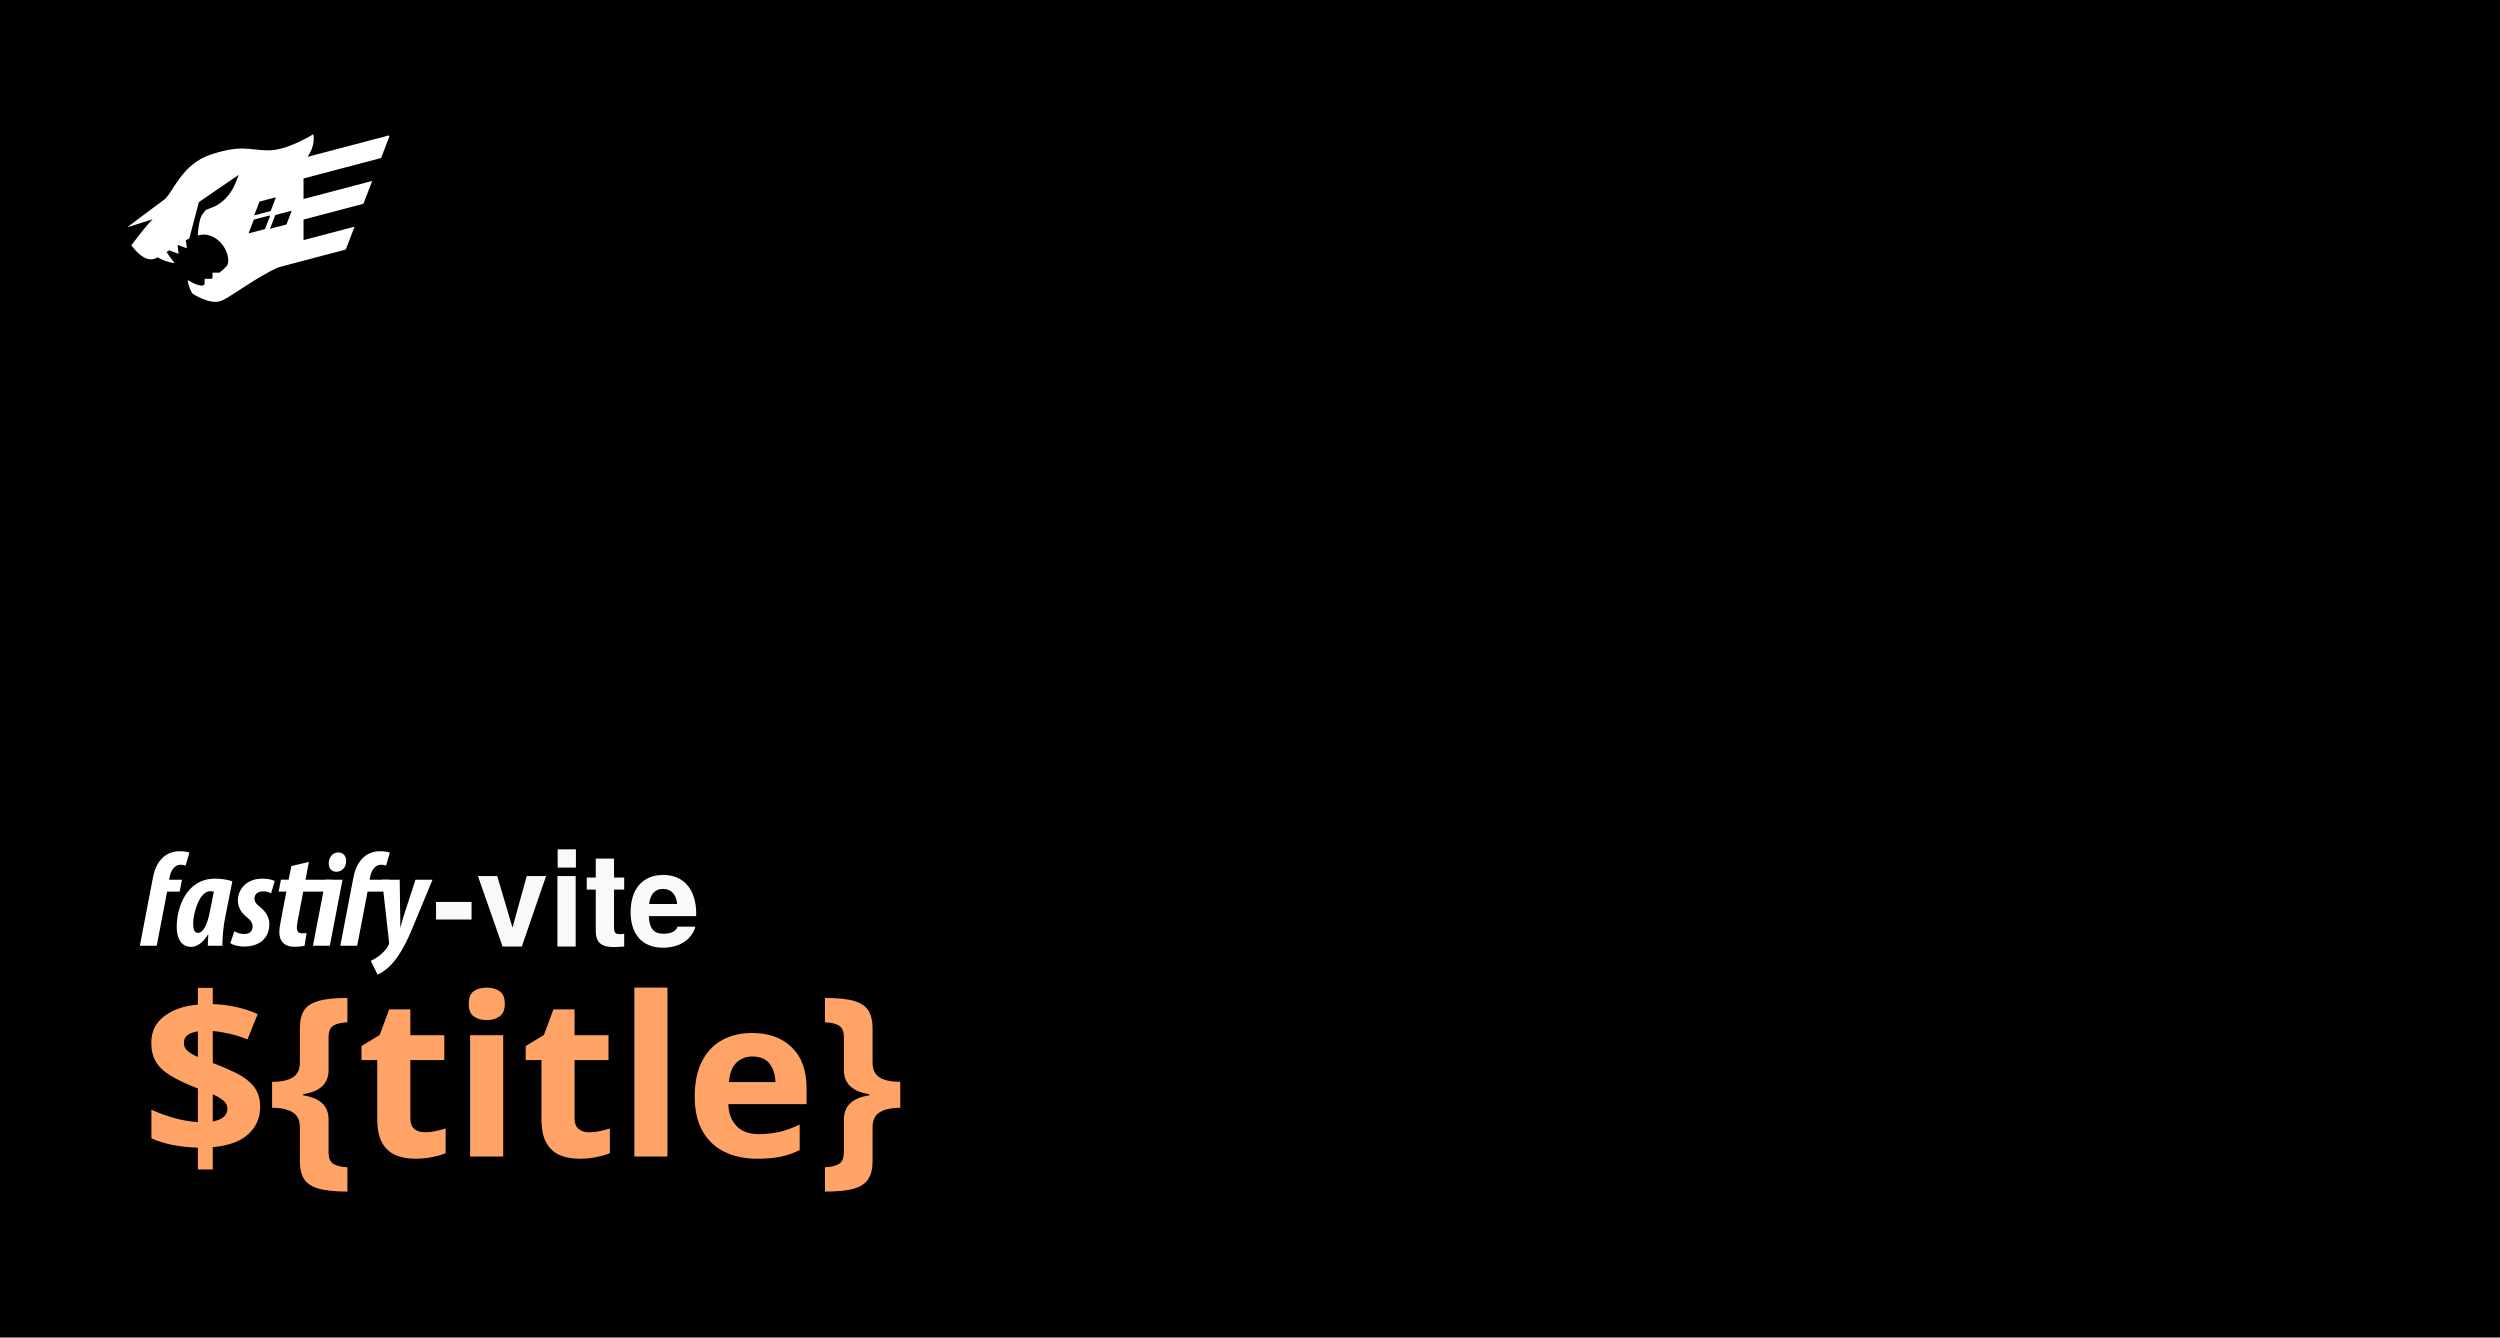
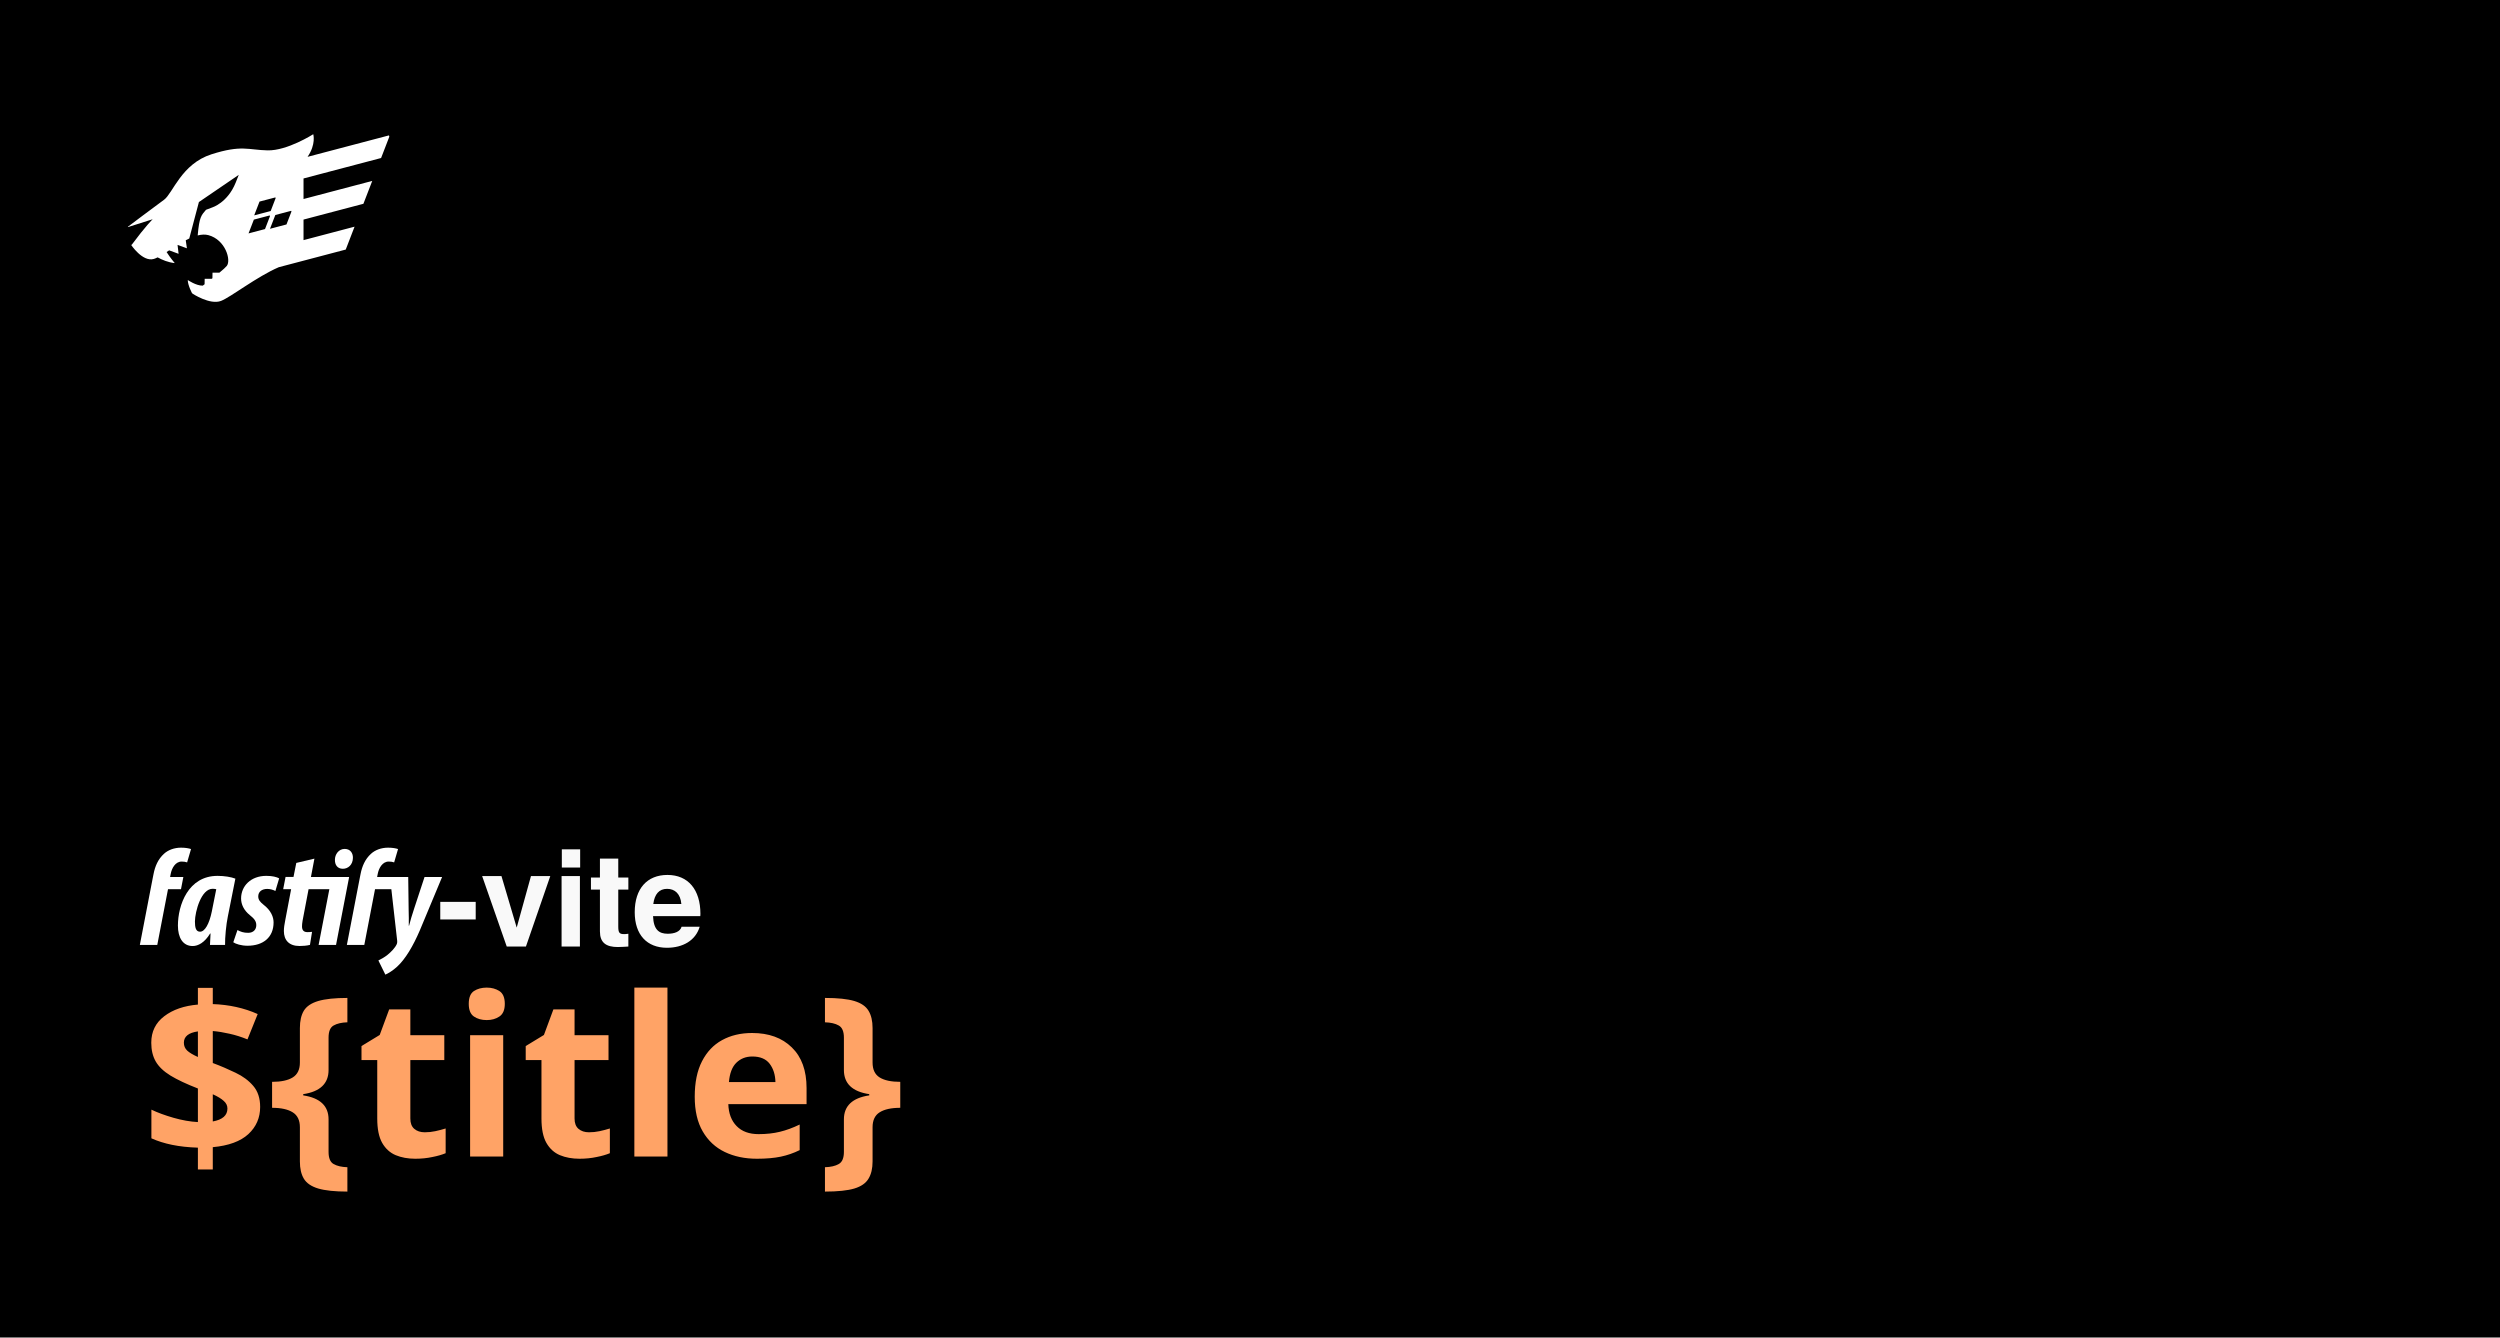
<svg xmlns="http://www.w3.org/2000/svg" id="svg117" version="1.1" viewBox="0 0 317.5 169.863" height="642" width="1200">
  <defs id="defs111" />
  <g id="layer1">
    <g aria-label="terix" id="text142" style="font-style:normal;font-variant:normal;font-weight:normal;font-stretch:normal;font-size:25.4px;line-height:1.25;font-family:Papyrus;-inkscape-font-specification:Papyrus;fill:#ff6600;fill-opacity:1;stroke:none;stroke-width:0.265">
      <rect y="3.4285156e-06" x="-5.0000003e-06" height="169.862" width="317.5" id="rect65" style="fill:#000000;fill-rule:evenodd;stroke-width:0.112" />
      <text xml:space="preserve" style="font-size:50.8px;line-height:1.25;font-family:sans-serif;-inkscape-font-specification:'sans-serif, Normal';stroke-width:0.07" x="15.469" y="90.721" id="text28">
        <tspan id="tspan26" x="15.469" y="90.721" style="stroke-width:0.07" />
      </text>
      <text xml:space="preserve" style="font-style:normal;font-variant:normal;font-weight:normal;font-stretch:normal;font-size:50.8px;line-height:1.25;font-family:'System Font';-inkscape-font-specification:'System Font';stroke-width:0.07" x="14.214" y="107.862" id="text32">
        <tspan id="tspan30" x="14.214" y="107.862" style="font-style:normal;font-variant:normal;font-weight:normal;font-stretch:normal;font-family:'System Font';-inkscape-font-specification:'System Font';stroke-width:0.07" />
      </text>
      <text xml:space="preserve" style="font-style:normal;font-variant:normal;font-weight:bold;font-stretch:normal;font-size:28.222px;line-height:1.25;font-family:'Helvetica Neue';-inkscape-font-specification:'Helvetica Neue Bold';fill:#ff6600;fill-opacity:1;stroke:none;stroke-width:0.055" x="17.992" y="146.88" id="text877-9">
        <tspan id="tspan875-3" x="17.992" y="146.88" style="font-style:normal;font-variant:normal;font-weight:bold;font-stretch:normal;font-size:28.222px;font-family:sans-serif,'Helvetica Neue';-inkscape-font-specification:'Helvetica Neue Bold';fill:#ffa366;fill-opacity:1;stroke-width:0.055">${title}</tspan>
      </text>
      <path class="st0" d="m 48.398,20.068 1.045,-2.706 -0.045,-0.167 -10.338,2.723 c 1.102,-1.595 0.723,-2.873 0.723,-2.873 0,0 -3.301,2.109 -5.798,2.052 -2.497,-0.055 -3.301,-0.722 -7.129,0.499 -3.829,1.221 -4.91,4.966 -6.019,5.771 -1.11,0.805 -4.592,3.427 -4.592,3.427 l 0.008,0.047 3.139,-0.999 c 0,0 -0.86,0.812 -2.69,3.277 0,0 -0.032,-0.029 -0.085,-0.08 l 0.002,0.017 c 0,0 1.47,2.247 2.913,1.831 0.144,-0.042 0.308,-0.111 0.487,-0.202 0.581,0.323 1.339,0.642 2.176,0.729 0,0 -0.567,-0.658 -1.039,-1.408 0.128,-0.082 0.259,-0.167 0.392,-0.254 l -0.061,0.044 1.195,0.439 -0.132,-1.124 c 0.004,-0.002 0.008,-0.005 0.012,-0.007 l 1.175,0.431 -0.147,-1.022 c 0.149,-0.077 0.298,-0.151 0.446,-0.221 l 1.224,-4.632 5.063,-3.454 -0.402,1.013 c -1.024,2.524 -2.953,3.121 -2.953,3.121 l -0.805,0.305 c -0.598,0.707 -0.85,0.881 -1.056,3.256 0.483,-0.121 0.944,-0.15 1.361,-0.038 2.164,0.582 2.913,3.19 2.331,3.912 -0.146,0.18 -0.493,0.49 -0.932,0.851 h -0.878 l -0.012,0.711 c -0.03,0.023 -0.06,0.047 -0.09,0.07 h -0.893 l -0.012,0.694 c -0.08,0.06 -0.157,0.119 -0.234,0.177 -0.84,0.017 -1.902,-0.715 -1.902,-0.715 0,0.665 0.554,1.692 0.554,1.692 0,0 0.036,-0.017 0.098,-0.047 -0.054,0.039 -0.084,0.061 -0.084,0.061 0,0 2.247,1.498 3.662,0.944 1.258,-0.493 4.515,-3.062 7.326,-4.277 l 8.507,-2.242 1.121,-2.906 -6.483,1.708 v -2.61 l 7.606,-2.004 1.121,-2.906 -8.727,2.299 v -2.61 z m -15.44,5.533 2.019,-0.532 0.027,0.1 -0.629,1.632 -2.093,0.551 z m 0.698,3.491 -2.093,0.551 0.677,-1.752 2.019,-0.532 0.027,0.1 z m 2.726,-0.586 -2.093,0.551 0.677,-1.752 2.019,-0.532 0.027,0.1 z" id="path862" style="stroke-width:0.003" />
-       <g id="g885" transform="matrix(0.4979215,0,0,0.4979215,8.917053,62.1469)">
-         <text xml:space="preserve" style="font-style:normal;font-variant:normal;font-weight:bold;font-stretch:normal;font-size:33.28px;line-height:1.25;font-family:'Helvetica Neue';-inkscape-font-specification:'Helvetica Neue Bold';stroke-width:0.11" x="92.446" y="116.614" id="text877">
-           <tspan id="tspan875" x="92.446" y="116.614" style="font-style:normal;font-variant:normal;font-weight:bold;font-stretch:normal;font-size:33.28px;font-family:'Helvetica Neue';-inkscape-font-specification:'Helvetica Neue Bold';fill:#f9f9f9;stroke-width:0.11">-vite</tspan>
-         </text>
-         <g id="g878" transform="matrix(0.0259943,0,0,0.0259943,17.2014,37.89409)">
-           <path class="st0" d="m 146,2372.6 5.3,-26.5 c 14.6,-76.8 43.7,-143.1 98.1,-193.4 39.7,-37.1 98,-59.6 164.3,-59.6 42.4,0 74.2,6.6 94.1,13.2 l -37.1,127.2 c -15.9,-5.3 -30.5,-7.9 -51.7,-7.9 -59.6,0 -94.1,62.3 -104.7,119.2 l -5.3,27.8 h 125.9 l -22.5,116.6 H 289.1 l -102,531.3 H 21.5 l 102,-531.3" id="path864" />
-           <path class="st0" d="m 687.9,3020.5 c 1.3,-34.4 4,-70.2 5.3,-108.6 h -4 c -51.7,86.1 -113.9,119.3 -165.6,119.3 -94.1,0 -140.4,-80.8 -140.4,-194.8 0,-196.1 98,-474.3 376.3,-474.3 64.9,0 129.8,10.6 169.6,26.5 L 857.6,2749 c -15.9,75.5 -27.8,201.4 -26.5,271.6 H 687.9 Z m 59.6,-531.3 c -13.2,-2.7 -25.2,-4 -34.4,-4 -108.6,0 -166.9,216 -168.3,311.3 0,57 8,98 49,98 45,0 87.4,-74.2 111.3,-192.1 z" id="path866" />
-           <path class="st0" d="m 948.9,2878.7 c 26.5,14.6 58.3,27.8 104.7,26.5 47.7,-1.3 74.2,-31.8 74.2,-72.9 0,-35.8 -17.2,-60.9 -62.3,-96.7 -55.6,-45 -82.1,-102 -82.1,-157.7 0,-119.3 92.7,-215.9 239.8,-215.9 57,0 98,10.6 121.9,23.8 l -35.8,120.6 c -18.5,-10.6 -49,-19.9 -76.8,-19.9 -53,0 -86.1,27.8 -86.1,71.5 0,33.1 18.5,53 49,78.2 72.9,55.7 96.7,119.2 96.7,169.6 0,143.1 -99.4,222.6 -247.8,222.6 -59.6,0 -112.6,-17.2 -135.1,-33.1 z" id="path868" />
-           <path class="st0" d="m 1680.2,2197.7 -33.1,174.9 h 254.4 l -21.2,116.6 h -255.7 l -57,300.7 c -4,22.5 -5.3,42.4 -5.3,54.3 0,39.7 19.9,54.3 50.4,54.3 11.9,0 29.2,0 45,-2.7 l -19.9,124.5 c -30.5,8 -67.6,10.6 -99.4,10.6 -99.3,0 -148.4,-55.7 -148.4,-143.1 0,-29.1 5.3,-64.9 11.9,-96.7 l 57,-302.1 h -75.5 l 22.5,-116.6 h 75.5 l 26.5,-133.8 z" id="path870" />
-           <path class="st0" d="m 1720,3020.5 124.5,-647.9 h 165.6 l -124.5,647.9 z M 1875,2207 c 0,-47.7 34.4,-102 92.7,-102 54.3,0 79.5,41.1 78.2,86.1 -1.3,66.2 -46.4,103.3 -95.4,103.3 -53,0 -76.9,-38.4 -75.5,-87.4 z" id="path872" />
-           <path class="st0" d="m 2113,2372.6 5.3,-26.5 c 14.6,-76.8 43.7,-143.1 98.1,-193.4 39.7,-37.1 98,-59.6 164.3,-59.6 42.4,0 74.2,6.6 94.1,13.2 l -37.1,127.2 c -15.9,-5.3 -30.5,-7.9 -51.7,-7.9 -59.6,0 -94.1,62.3 -104.7,119.2 l -5.3,27.8 h 192.1 l -22.5,116.6 h -189.5 l -102,531.3 h -165.6 l 102,-531.3" id="path874" />
-           <path class="st0" d="m 2571.4,2372.6 4,311.3 c 1.3,60.9 2.7,106 1.3,153.7 h 2.7 c 13.2,-53 26.5,-96.7 49,-165.6 l 98.1,-299.4 h 166.9 l -212,510.1 c -63.6,148.4 -136.5,272.9 -216,345.8 -38.4,35.8 -83.5,63.6 -111.3,75.5 l -66.2,-135.1 c 29.1,-14.6 59.6,-31.8 86.1,-53 37.1,-30.5 72.9,-67.6 88.8,-103.4 2.6,-9.3 5.3,-15.9 4,-29.1 l -68.9,-610.8 z" id="path876" />
-         </g>
+       <text xml:space="preserve" style="font-style:normal;font-variant:normal;font-weight:bold;font-stretch:normal;font-size:16.571px;line-height:1.25;font-family:'Helvetica Neue';-inkscape-font-specification:'Helvetica Neue Bold';stroke-width:0.055" x="55.477" y="120.212" id="text877">
+         <tspan id="tspan875" x="55.477" y="120.212" style="font-style:normal;font-variant:normal;font-weight:bold;font-stretch:normal;font-size:16.571px;font-family:'Helvetica Neue';-inkscape-font-specification:'Helvetica Neue Bold';fill:#f9f9f9;stroke-width:0.055">-vite</tspan>
+       </text>
+       <g id="g878" transform="matrix(0.0133666,0,0,0.01331707,17.4729,79.77965)">
+         <path class="st0" d="m 146,2372.6 5.3,-26.5 c 14.6,-76.8 43.7,-143.1 98.1,-193.4 39.7,-37.1 98,-59.6 164.3,-59.6 42.4,0 74.2,6.6 94.1,13.2 l -37.1,127.2 c -15.9,-5.3 -30.5,-7.9 -51.7,-7.9 -59.6,0 -94.1,62.3 -104.7,119.2 l -5.3,27.8 h 125.9 l -22.5,116.6 H 289.1 l -102,531.3 H 21.5 l 102,-531.3" id="path864" />
+         <path class="st0" d="m 687.9,3020.5 c 1.3,-34.4 4,-70.2 5.3,-108.6 h -4 c -51.7,86.1 -113.9,119.3 -165.6,119.3 -94.1,0 -140.4,-80.8 -140.4,-194.8 0,-196.1 98,-474.3 376.3,-474.3 64.9,0 129.8,10.6 169.6,26.5 L 857.6,2749 c -15.9,75.5 -27.8,201.4 -26.5,271.6 H 687.9 Z m 59.6,-531.3 c -13.2,-2.7 -25.2,-4 -34.4,-4 -108.6,0 -166.9,216 -168.3,311.3 0,57 8,98 49,98 45,0 87.4,-74.2 111.3,-192.1 z" id="path866" />
+         <path class="st0" d="m 948.9,2878.7 c 26.5,14.6 58.3,27.8 104.7,26.5 47.7,-1.3 74.2,-31.8 74.2,-72.9 0,-35.8 -17.2,-60.9 -62.3,-96.7 -55.6,-45 -82.1,-102 -82.1,-157.7 0,-119.3 92.7,-215.9 239.8,-215.9 57,0 98,10.6 121.9,23.8 l -35.8,120.6 c -18.5,-10.6 -49,-19.9 -76.8,-19.9 -53,0 -86.1,27.8 -86.1,71.5 0,33.1 18.5,53 49,78.2 72.9,55.7 96.7,119.2 96.7,169.6 0,143.1 -99.4,222.6 -247.8,222.6 -59.6,0 -112.6,-17.2 -135.1,-33.1 z" id="path868" />
+         <path class="st0" d="m 1680.2,2197.7 -33.1,174.9 h 254.4 l -21.2,116.6 h -255.7 l -57,300.7 c -4,22.5 -5.3,42.4 -5.3,54.3 0,39.7 19.9,54.3 50.4,54.3 11.9,0 29.2,0 45,-2.7 l -19.9,124.5 c -30.5,8 -67.6,10.6 -99.4,10.6 -99.3,0 -148.4,-55.7 -148.4,-143.1 0,-29.1 5.3,-64.9 11.9,-96.7 l 57,-302.1 h -75.5 l 22.5,-116.6 h 75.5 l 26.5,-133.8 z" id="path870" />
+         <path class="st0" d="m 1720,3020.5 124.5,-647.9 h 165.6 l -124.5,647.9 z M 1875,2207 c 0,-47.7 34.4,-102 92.7,-102 54.3,0 79.5,41.1 78.2,86.1 -1.3,66.2 -46.4,103.3 -95.4,103.3 -53,0 -76.9,-38.4 -75.5,-87.4 z" id="path872" />
+         <path class="st0" d="m 2113,2372.6 5.3,-26.5 c 14.6,-76.8 43.7,-143.1 98.1,-193.4 39.7,-37.1 98,-59.6 164.3,-59.6 42.4,0 74.2,6.6 94.1,13.2 l -37.1,127.2 c -15.9,-5.3 -30.5,-7.9 -51.7,-7.9 -59.6,0 -94.1,62.3 -104.7,119.2 l -5.3,27.8 h 192.1 l -22.5,116.6 h -189.5 l -102,531.3 h -165.6 l 102,-531.3" id="path874" />
+         <path class="st0" d="m 2571.4,2372.6 4,311.3 c 1.3,60.9 2.7,106 1.3,153.7 h 2.7 c 13.2,-53 26.5,-96.7 49,-165.6 l 98.1,-299.4 h 166.9 l -212,510.1 c -63.6,148.4 -136.5,272.9 -216,345.8 -38.4,35.8 -83.5,63.6 -111.3,75.5 l -66.2,-135.1 c 29.1,-14.6 59.6,-31.8 86.1,-53 37.1,-30.5 72.9,-67.6 88.8,-103.4 2.6,-9.3 5.3,-15.9 4,-29.1 l -68.9,-610.8 z" id="path876" />
      </g>
    </g>
  </g>
  <style type="text/css" id="style860">
   .st0{fill:#FFFFFF;}
</style>
</svg>
